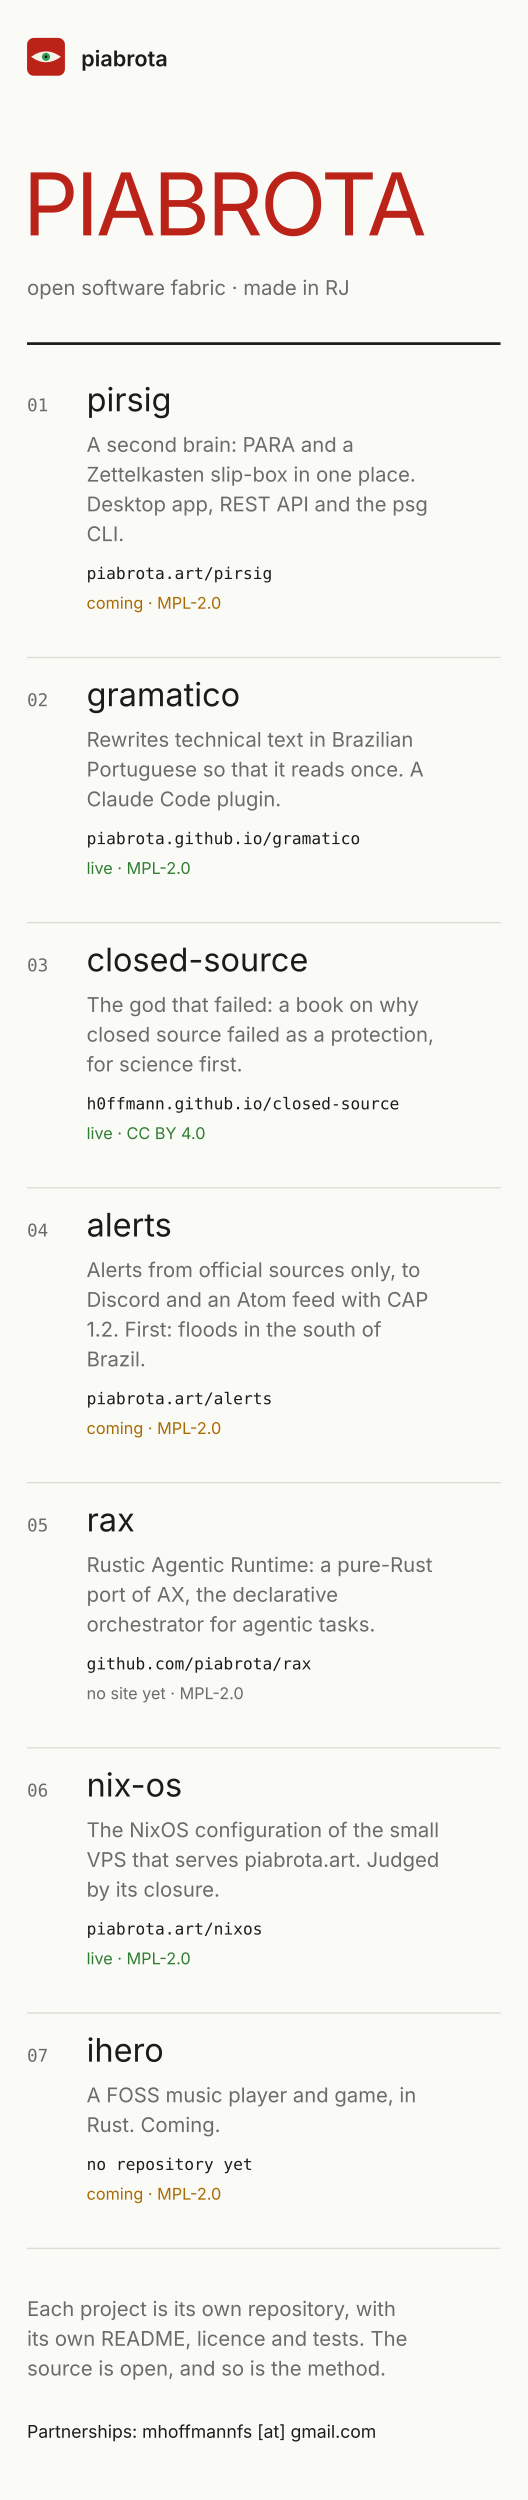
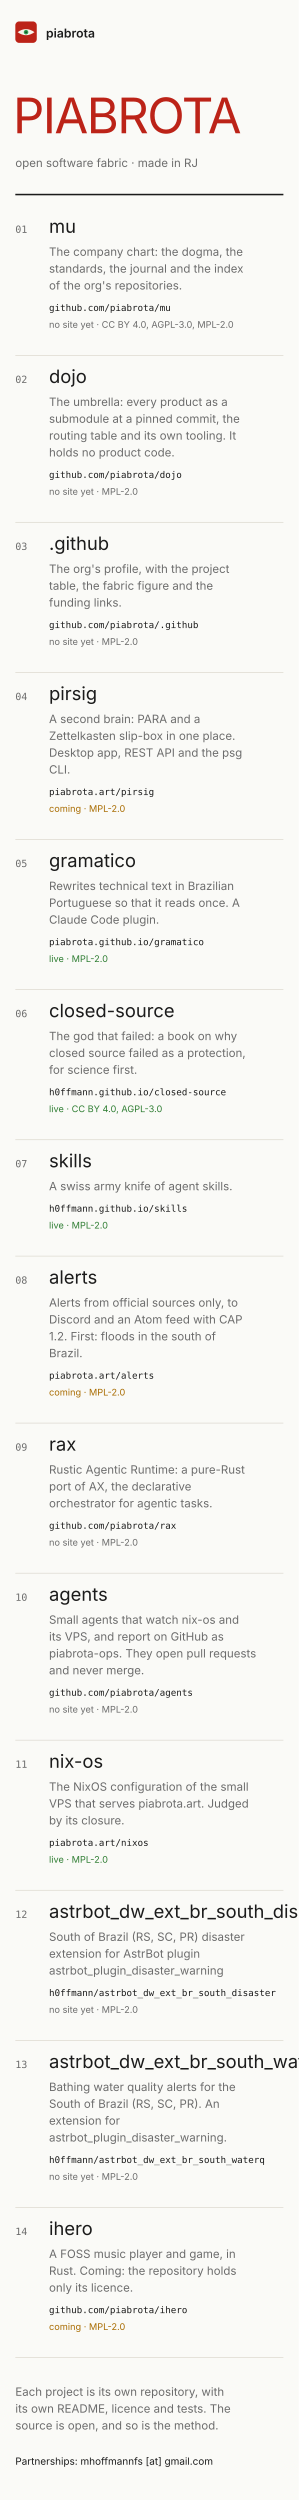
- <svg xmlns="http://www.w3.org/2000/svg" width="390" height="1848" viewBox="0 0 390 1848" font-family="Inter, system-ui, -apple-system, 'Segoe UI', sans-serif" role="img" aria-label="Mockup B, index: the piabrota.art homepage, 390 px wide">
+ <svg xmlns="http://www.w3.org/2000/svg" width="390" height="3264" viewBox="0 0 390 3264" font-family="Inter, system-ui, -apple-system, 'Segoe UI', sans-serif" role="img" aria-label="Mockup B, index: the piabrota.art homepage, 390 px wide">
  <defs />
-   <rect fill="#FAFAF7" height="1848" width="390" x="0" y="0" />
+   <rect fill="#FAFAF7" height="3264" width="390" x="0" y="0" />
  <g>
    <rect fill="#BC2318" height="28" rx="5" width="28" x="20" y="28" />
    <path d="M23 42 Q34 34 45 42 Q34 50 23 42Z" fill="#F7F3EA" />
    <circle cx="34" cy="42" fill="#2E9E4F" r="3" />
    <circle cx="34" cy="42" fill="#0B0D12" r="1" />
  </g>
  <text fill="#1B1B1B" font-size="16" font-weight="600" x="60" y="49">piabrota</text>
  <text fill="#BC2318" font-family="'Fjalla One', 'Arial Narrow', Inter, sans-serif" font-size="64" letter-spacing="-2" x="17" y="174">PIABROTA</text>
  <text fill="#6B6B6B" font-size="15" x="20" y="218">open software fabric · made in RJ</text>
  <line stroke="#1B1B1B" stroke-width="2" x1="20" x2="370" y1="254" y2="254" />
  <text fill="#6B6B6B" font-family="'JetBrains Mono', ui-monospace, monospace" font-size="13" x="20" y="304">01</text>
-   <text fill="#1B1B1B" font-family="'Fjalla One', 'Arial Narrow', Inter, sans-serif" font-size="24" x="64" y="304">pirsig</text>
-   <text fill="#6B6B6B" font-size="15" x="64" y="334">A second brain: PARA and a</text>
-   <text fill="#6B6B6B" font-size="15" x="64" y="356">Zettelkasten slip-box in one place.</text>
-   <text fill="#6B6B6B" font-size="15" x="64" y="378">Desktop app, REST API and the psg</text>
-   <text fill="#6B6B6B" font-size="15" x="64" y="400">CLI.</text>
-   <text fill="#1B1B1B" font-family="'JetBrains Mono', ui-monospace, monospace" font-size="12" x="64" y="428">piabrota.art/pirsig</text>
-   <text fill="#A86B00" font-size="12" x="64" y="450">coming · MPL-2.0</text>
-   <line stroke="#DEDBD2" x1="20" x2="370" y1="486" y2="486" />
-   <text fill="#6B6B6B" font-family="'JetBrains Mono', ui-monospace, monospace" font-size="13" x="20" y="522">02</text>
-   <text fill="#1B1B1B" font-family="'Fjalla One', 'Arial Narrow', Inter, sans-serif" font-size="24" x="64" y="522">gramatico</text>
-   <text fill="#6B6B6B" font-size="15" x="64" y="552">Rewrites technical text in Brazilian</text>
-   <text fill="#6B6B6B" font-size="15" x="64" y="574">Portuguese so that it reads once. A</text>
-   <text fill="#6B6B6B" font-size="15" x="64" y="596">Claude Code plugin.</text>
-   <text fill="#1B1B1B" font-family="'JetBrains Mono', ui-monospace, monospace" font-size="12" x="64" y="624">piabrota.github.io/gramatico</text>
-   <text fill="#2E7D32" font-size="12" x="64" y="646">live · MPL-2.0</text>
+   <text fill="#1B1B1B" font-family="'Fjalla One', 'Arial Narrow', Inter, sans-serif" font-size="24" x="64" y="304">mu</text>
+   <text fill="#6B6B6B" font-size="15" x="64" y="334">The company chart: the dogma, the</text>
+   <text fill="#6B6B6B" font-size="15" x="64" y="356">standards, the journal and the index</text>
+   <text fill="#6B6B6B" font-size="15" x="64" y="378">of the org's repositories.</text>
+   <text fill="#1B1B1B" font-family="'JetBrains Mono', ui-monospace, monospace" font-size="12" x="64" y="406">github.com/piabrota/mu</text>
+   <text fill="#6B6B6B" font-size="12" x="64" y="428">no site yet · CC BY 4.0, AGPL-3.0, MPL-2.0</text>
+   <line stroke="#DEDBD2" x1="20" x2="370" y1="464" y2="464" />
+   <text fill="#6B6B6B" font-family="'JetBrains Mono', ui-monospace, monospace" font-size="13" x="20" y="500">02</text>
+   <text fill="#1B1B1B" font-family="'Fjalla One', 'Arial Narrow', Inter, sans-serif" font-size="24" x="64" y="500">dojo</text>
+   <text fill="#6B6B6B" font-size="15" x="64" y="530">The umbrella: every product as a</text>
+   <text fill="#6B6B6B" font-size="15" x="64" y="552">submodule at a pinned commit, the</text>
+   <text fill="#6B6B6B" font-size="15" x="64" y="574">routing table and its own tooling. It</text>
+   <text fill="#6B6B6B" font-size="15" x="64" y="596">holds no product code.</text>
+   <text fill="#1B1B1B" font-family="'JetBrains Mono', ui-monospace, monospace" font-size="12" x="64" y="624">github.com/piabrota/dojo</text>
+   <text fill="#6B6B6B" font-size="12" x="64" y="646">no site yet · MPL-2.0</text>
  <line stroke="#DEDBD2" x1="20" x2="370" y1="682" y2="682" />
  <text fill="#6B6B6B" font-family="'JetBrains Mono', ui-monospace, monospace" font-size="13" x="20" y="718">03</text>
-   <text fill="#1B1B1B" font-family="'Fjalla One', 'Arial Narrow', Inter, sans-serif" font-size="24" x="64" y="718">closed-source</text>
-   <text fill="#6B6B6B" font-size="15" x="64" y="748">The god that failed: a book on why</text>
-   <text fill="#6B6B6B" font-size="15" x="64" y="770">closed source failed as a protection,</text>
-   <text fill="#6B6B6B" font-size="15" x="64" y="792">for science first.</text>
-   <text fill="#1B1B1B" font-family="'JetBrains Mono', ui-monospace, monospace" font-size="12" x="64" y="820">h0ffmann.github.io/closed-source</text>
-   <text fill="#2E7D32" font-size="12" x="64" y="842">live · CC BY 4.0</text>
+   <text fill="#1B1B1B" font-family="'Fjalla One', 'Arial Narrow', Inter, sans-serif" font-size="24" x="64" y="718">.github</text>
+   <text fill="#6B6B6B" font-size="15" x="64" y="748">The org's profile, with the project</text>
+   <text fill="#6B6B6B" font-size="15" x="64" y="770">table, the fabric figure and the</text>
+   <text fill="#6B6B6B" font-size="15" x="64" y="792">funding links.</text>
+   <text fill="#1B1B1B" font-family="'JetBrains Mono', ui-monospace, monospace" font-size="12" x="64" y="820">github.com/piabrota/.github</text>
+   <text fill="#6B6B6B" font-size="12" x="64" y="842">no site yet · MPL-2.0</text>
  <line stroke="#DEDBD2" x1="20" x2="370" y1="878" y2="878" />
  <text fill="#6B6B6B" font-family="'JetBrains Mono', ui-monospace, monospace" font-size="13" x="20" y="914">04</text>
-   <text fill="#1B1B1B" font-family="'Fjalla One', 'Arial Narrow', Inter, sans-serif" font-size="24" x="64" y="914">alerts</text>
-   <text fill="#6B6B6B" font-size="15" x="64" y="944">Alerts from official sources only, to</text>
-   <text fill="#6B6B6B" font-size="15" x="64" y="966">Discord and an Atom feed with CAP</text>
-   <text fill="#6B6B6B" font-size="15" x="64" y="988">1.2. First: floods in the south of</text>
-   <text fill="#6B6B6B" font-size="15" x="64" y="1010">Brazil.</text>
-   <text fill="#1B1B1B" font-family="'JetBrains Mono', ui-monospace, monospace" font-size="12" x="64" y="1038">piabrota.art/alerts</text>
+   <text fill="#1B1B1B" font-family="'Fjalla One', 'Arial Narrow', Inter, sans-serif" font-size="24" x="64" y="914">pirsig</text>
+   <text fill="#6B6B6B" font-size="15" x="64" y="944">A second brain: PARA and a</text>
+   <text fill="#6B6B6B" font-size="15" x="64" y="966">Zettelkasten slip-box in one place.</text>
+   <text fill="#6B6B6B" font-size="15" x="64" y="988">Desktop app, REST API and the psg</text>
+   <text fill="#6B6B6B" font-size="15" x="64" y="1010">CLI.</text>
+   <text fill="#1B1B1B" font-family="'JetBrains Mono', ui-monospace, monospace" font-size="12" x="64" y="1038">piabrota.art/pirsig</text>
  <text fill="#A86B00" font-size="12" x="64" y="1060">coming · MPL-2.0</text>
  <line stroke="#DEDBD2" x1="20" x2="370" y1="1096" y2="1096" />
  <text fill="#6B6B6B" font-family="'JetBrains Mono', ui-monospace, monospace" font-size="13" x="20" y="1132">05</text>
-   <text fill="#1B1B1B" font-family="'Fjalla One', 'Arial Narrow', Inter, sans-serif" font-size="24" x="64" y="1132">rax</text>
-   <text fill="#6B6B6B" font-size="15" x="64" y="1162">Rustic Agentic Runtime: a pure-Rust</text>
-   <text fill="#6B6B6B" font-size="15" x="64" y="1184">port of AX, the declarative</text>
-   <text fill="#6B6B6B" font-size="15" x="64" y="1206">orchestrator for agentic tasks.</text>
-   <text fill="#1B1B1B" font-family="'JetBrains Mono', ui-monospace, monospace" font-size="12" x="64" y="1234">github.com/piabrota/rax</text>
-   <text fill="#6B6B6B" font-size="12" x="64" y="1256">no site yet · MPL-2.0</text>
+   <text fill="#1B1B1B" font-family="'Fjalla One', 'Arial Narrow', Inter, sans-serif" font-size="24" x="64" y="1132">gramatico</text>
+   <text fill="#6B6B6B" font-size="15" x="64" y="1162">Rewrites technical text in Brazilian</text>
+   <text fill="#6B6B6B" font-size="15" x="64" y="1184">Portuguese so that it reads once. A</text>
+   <text fill="#6B6B6B" font-size="15" x="64" y="1206">Claude Code plugin.</text>
+   <text fill="#1B1B1B" font-family="'JetBrains Mono', ui-monospace, monospace" font-size="12" x="64" y="1234">piabrota.github.io/gramatico</text>
+   <text fill="#2E7D32" font-size="12" x="64" y="1256">live · MPL-2.0</text>
  <line stroke="#DEDBD2" x1="20" x2="370" y1="1292" y2="1292" />
  <text fill="#6B6B6B" font-family="'JetBrains Mono', ui-monospace, monospace" font-size="13" x="20" y="1328">06</text>
-   <text fill="#1B1B1B" font-family="'Fjalla One', 'Arial Narrow', Inter, sans-serif" font-size="24" x="64" y="1328">nix-os</text>
-   <text fill="#6B6B6B" font-size="15" x="64" y="1358">The NixOS configuration of the small</text>
-   <text fill="#6B6B6B" font-size="15" x="64" y="1380">VPS that serves piabrota.art. Judged</text>
-   <text fill="#6B6B6B" font-size="15" x="64" y="1402">by its closure.</text>
-   <text fill="#1B1B1B" font-family="'JetBrains Mono', ui-monospace, monospace" font-size="12" x="64" y="1430">piabrota.art/nixos</text>
-   <text fill="#2E7D32" font-size="12" x="64" y="1452">live · MPL-2.0</text>
+   <text fill="#1B1B1B" font-family="'Fjalla One', 'Arial Narrow', Inter, sans-serif" font-size="24" x="64" y="1328">closed-source</text>
+   <text fill="#6B6B6B" font-size="15" x="64" y="1358">The god that failed: a book on why</text>
+   <text fill="#6B6B6B" font-size="15" x="64" y="1380">closed source failed as a protection,</text>
+   <text fill="#6B6B6B" font-size="15" x="64" y="1402">for science first.</text>
+   <text fill="#1B1B1B" font-family="'JetBrains Mono', ui-monospace, monospace" font-size="12" x="64" y="1430">h0ffmann.github.io/closed-source</text>
+   <text fill="#2E7D32" font-size="12" x="64" y="1452">live · CC BY 4.0, AGPL-3.0</text>
  <line stroke="#DEDBD2" x1="20" x2="370" y1="1488" y2="1488" />
  <text fill="#6B6B6B" font-family="'JetBrains Mono', ui-monospace, monospace" font-size="13" x="20" y="1524">07</text>
-   <text fill="#1B1B1B" font-family="'Fjalla One', 'Arial Narrow', Inter, sans-serif" font-size="24" x="64" y="1524">ihero</text>
-   <text fill="#6B6B6B" font-size="15" x="64" y="1554">A FOSS music player and game, in</text>
-   <text fill="#6B6B6B" font-size="15" x="64" y="1576">Rust. Coming.</text>
-   <text fill="#1B1B1B" font-family="'JetBrains Mono', ui-monospace, monospace" font-size="12" x="64" y="1604">no repository yet</text>
-   <text fill="#A86B00" font-size="12" x="64" y="1626">coming · MPL-2.0</text>
-   <line stroke="#DEDBD2" x1="20" x2="370" y1="1662" y2="1662" />
-   <text fill="#6B6B6B" font-size="15" x="20" y="1712">Each project is its own repository, with</text>
-   <text fill="#6B6B6B" font-size="15" x="20" y="1734">its own README, licence and tests. The</text>
-   <text fill="#6B6B6B" font-size="15" x="20" y="1756">source is open, and so is the method.</text>
-   <text fill="#1B1B1B" font-size="13" x="20" y="1802">Partnerships: mhoffmannfs [at] gmail.com</text>
+   <text fill="#1B1B1B" font-family="'Fjalla One', 'Arial Narrow', Inter, sans-serif" font-size="24" x="64" y="1524">skills</text>
+   <text fill="#6B6B6B" font-size="15" x="64" y="1554">A swiss army knife of agent skills.</text>
+   <text fill="#1B1B1B" font-family="'JetBrains Mono', ui-monospace, monospace" font-size="12" x="64" y="1582">h0ffmann.github.io/skills</text>
+   <text fill="#2E7D32" font-size="12" x="64" y="1604">live · MPL-2.0</text>
+   <line stroke="#DEDBD2" x1="20" x2="370" y1="1640" y2="1640" />
+   <text fill="#6B6B6B" font-family="'JetBrains Mono', ui-monospace, monospace" font-size="13" x="20" y="1676">08</text>
+   <text fill="#1B1B1B" font-family="'Fjalla One', 'Arial Narrow', Inter, sans-serif" font-size="24" x="64" y="1676">alerts</text>
+   <text fill="#6B6B6B" font-size="15" x="64" y="1706">Alerts from official sources only, to</text>
+   <text fill="#6B6B6B" font-size="15" x="64" y="1728">Discord and an Atom feed with CAP</text>
+   <text fill="#6B6B6B" font-size="15" x="64" y="1750">1.2. First: floods in the south of</text>
+   <text fill="#6B6B6B" font-size="15" x="64" y="1772">Brazil.</text>
+   <text fill="#1B1B1B" font-family="'JetBrains Mono', ui-monospace, monospace" font-size="12" x="64" y="1800">piabrota.art/alerts</text>
+   <text fill="#A86B00" font-size="12" x="64" y="1822">coming · MPL-2.0</text>
+   <line stroke="#DEDBD2" x1="20" x2="370" y1="1858" y2="1858" />
+   <text fill="#6B6B6B" font-family="'JetBrains Mono', ui-monospace, monospace" font-size="13" x="20" y="1894">09</text>
+   <text fill="#1B1B1B" font-family="'Fjalla One', 'Arial Narrow', Inter, sans-serif" font-size="24" x="64" y="1894">rax</text>
+   <text fill="#6B6B6B" font-size="15" x="64" y="1924">Rustic Agentic Runtime: a pure-Rust</text>
+   <text fill="#6B6B6B" font-size="15" x="64" y="1946">port of AX, the declarative</text>
+   <text fill="#6B6B6B" font-size="15" x="64" y="1968">orchestrator for agentic tasks.</text>
+   <text fill="#1B1B1B" font-family="'JetBrains Mono', ui-monospace, monospace" font-size="12" x="64" y="1996">github.com/piabrota/rax</text>
+   <text fill="#6B6B6B" font-size="12" x="64" y="2018">no site yet · MPL-2.0</text>
+   <line stroke="#DEDBD2" x1="20" x2="370" y1="2054" y2="2054" />
+   <text fill="#6B6B6B" font-family="'JetBrains Mono', ui-monospace, monospace" font-size="13" x="20" y="2090">10</text>
+   <text fill="#1B1B1B" font-family="'Fjalla One', 'Arial Narrow', Inter, sans-serif" font-size="24" x="64" y="2090">agents</text>
+   <text fill="#6B6B6B" font-size="15" x="64" y="2120">Small agents that watch nix-os and</text>
+   <text fill="#6B6B6B" font-size="15" x="64" y="2142">its VPS, and report on GitHub as</text>
+   <text fill="#6B6B6B" font-size="15" x="64" y="2164">piabrota-ops. They open pull requests</text>
+   <text fill="#6B6B6B" font-size="15" x="64" y="2186">and never merge.</text>
+   <text fill="#1B1B1B" font-family="'JetBrains Mono', ui-monospace, monospace" font-size="12" x="64" y="2214">github.com/piabrota/agents</text>
+   <text fill="#6B6B6B" font-size="12" x="64" y="2236">no site yet · MPL-2.0</text>
+   <line stroke="#DEDBD2" x1="20" x2="370" y1="2272" y2="2272" />
+   <text fill="#6B6B6B" font-family="'JetBrains Mono', ui-monospace, monospace" font-size="13" x="20" y="2308">11</text>
+   <text fill="#1B1B1B" font-family="'Fjalla One', 'Arial Narrow', Inter, sans-serif" font-size="24" x="64" y="2308">nix-os</text>
+   <text fill="#6B6B6B" font-size="15" x="64" y="2338">The NixOS configuration of the small</text>
+   <text fill="#6B6B6B" font-size="15" x="64" y="2360">VPS that serves piabrota.art. Judged</text>
+   <text fill="#6B6B6B" font-size="15" x="64" y="2382">by its closure.</text>
+   <text fill="#1B1B1B" font-family="'JetBrains Mono', ui-monospace, monospace" font-size="12" x="64" y="2410">piabrota.art/nixos</text>
+   <text fill="#2E7D32" font-size="12" x="64" y="2432">live · MPL-2.0</text>
+   <line stroke="#DEDBD2" x1="20" x2="370" y1="2468" y2="2468" />
+   <text fill="#6B6B6B" font-family="'JetBrains Mono', ui-monospace, monospace" font-size="13" x="20" y="2504">12</text>
+   <text fill="#1B1B1B" font-family="'Fjalla One', 'Arial Narrow', Inter, sans-serif" font-size="24" x="64" y="2504">astrbot_dw_ext_br_south_disaster</text>
+   <text fill="#6B6B6B" font-size="15" x="64" y="2534">South of Brazil (RS, SC, PR) disaster</text>
+   <text fill="#6B6B6B" font-size="15" x="64" y="2556">extension for AstrBot plugin</text>
+   <text fill="#6B6B6B" font-size="15" x="64" y="2578">astrbot_plugin_disaster_warning</text>
+   <text fill="#1B1B1B" font-family="'JetBrains Mono', ui-monospace, monospace" font-size="12" x="64" y="2606">h0ffmann/astrbot_dw_ext_br_south_disaster</text>
+   <text fill="#6B6B6B" font-size="12" x="64" y="2628">no site yet · MPL-2.0</text>
+   <line stroke="#DEDBD2" x1="20" x2="370" y1="2664" y2="2664" />
+   <text fill="#6B6B6B" font-family="'JetBrains Mono', ui-monospace, monospace" font-size="13" x="20" y="2700">13</text>
+   <text fill="#1B1B1B" font-family="'Fjalla One', 'Arial Narrow', Inter, sans-serif" font-size="24" x="64" y="2700">astrbot_dw_ext_br_south_waterq</text>
+   <text fill="#6B6B6B" font-size="15" x="64" y="2730">Bathing water quality alerts for the</text>
+   <text fill="#6B6B6B" font-size="15" x="64" y="2752">South of Brazil (RS, SC, PR). An</text>
+   <text fill="#6B6B6B" font-size="15" x="64" y="2774">extension for</text>
+   <text fill="#6B6B6B" font-size="15" x="64" y="2796">astrbot_plugin_disaster_warning.</text>
+   <text fill="#1B1B1B" font-family="'JetBrains Mono', ui-monospace, monospace" font-size="12" x="64" y="2824">h0ffmann/astrbot_dw_ext_br_south_waterq</text>
+   <text fill="#6B6B6B" font-size="12" x="64" y="2846">no site yet · MPL-2.0</text>
+   <line stroke="#DEDBD2" x1="20" x2="370" y1="2882" y2="2882" />
+   <text fill="#6B6B6B" font-family="'JetBrains Mono', ui-monospace, monospace" font-size="13" x="20" y="2918">14</text>
+   <text fill="#1B1B1B" font-family="'Fjalla One', 'Arial Narrow', Inter, sans-serif" font-size="24" x="64" y="2918">ihero</text>
+   <text fill="#6B6B6B" font-size="15" x="64" y="2948">A FOSS music player and game, in</text>
+   <text fill="#6B6B6B" font-size="15" x="64" y="2970">Rust. Coming: the repository holds</text>
+   <text fill="#6B6B6B" font-size="15" x="64" y="2992">only its licence.</text>
+   <text fill="#1B1B1B" font-family="'JetBrains Mono', ui-monospace, monospace" font-size="12" x="64" y="3020">github.com/piabrota/ihero</text>
+   <text fill="#A86B00" font-size="12" x="64" y="3042">coming · MPL-2.0</text>
+   <line stroke="#DEDBD2" x1="20" x2="370" y1="3078" y2="3078" />
+   <text fill="#6B6B6B" font-size="15" x="20" y="3128">Each project is its own repository, with</text>
+   <text fill="#6B6B6B" font-size="15" x="20" y="3150">its own README, licence and tests. The</text>
+   <text fill="#6B6B6B" font-size="15" x="20" y="3172">source is open, and so is the method.</text>
+   <text fill="#1B1B1B" font-size="13" x="20" y="3218">Partnerships: mhoffmannfs [at] gmail.com</text>
</svg>
